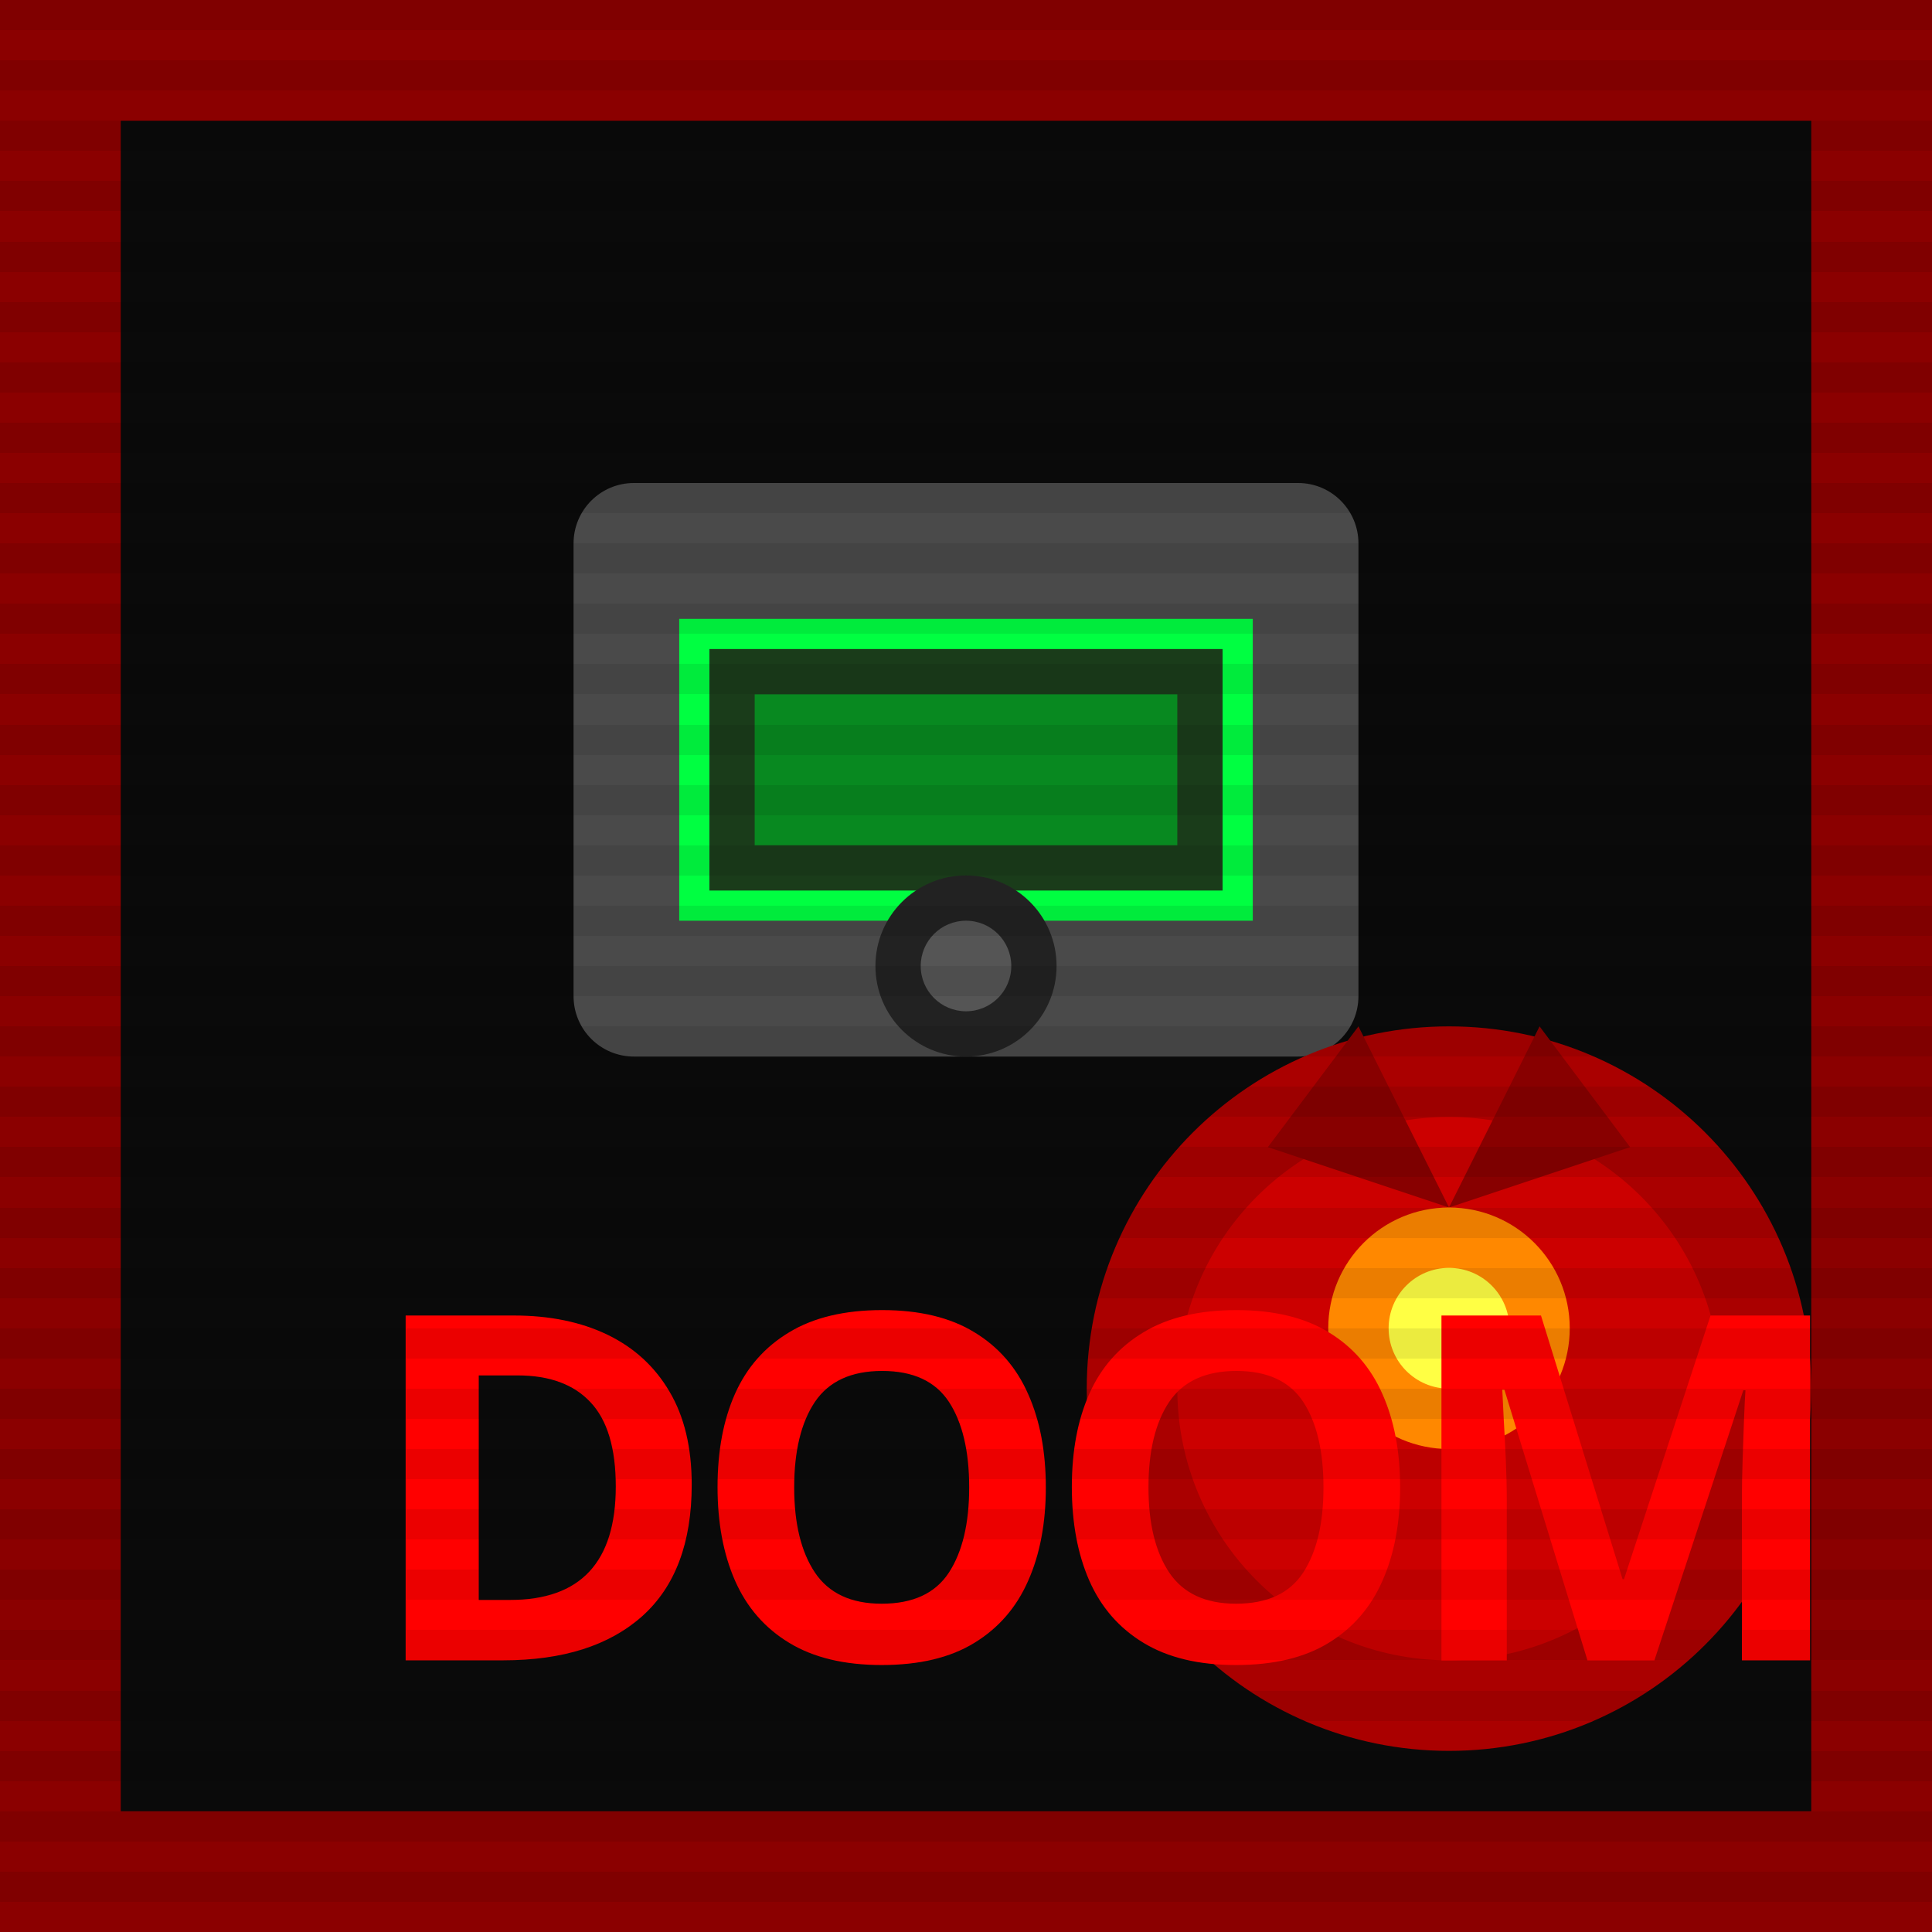
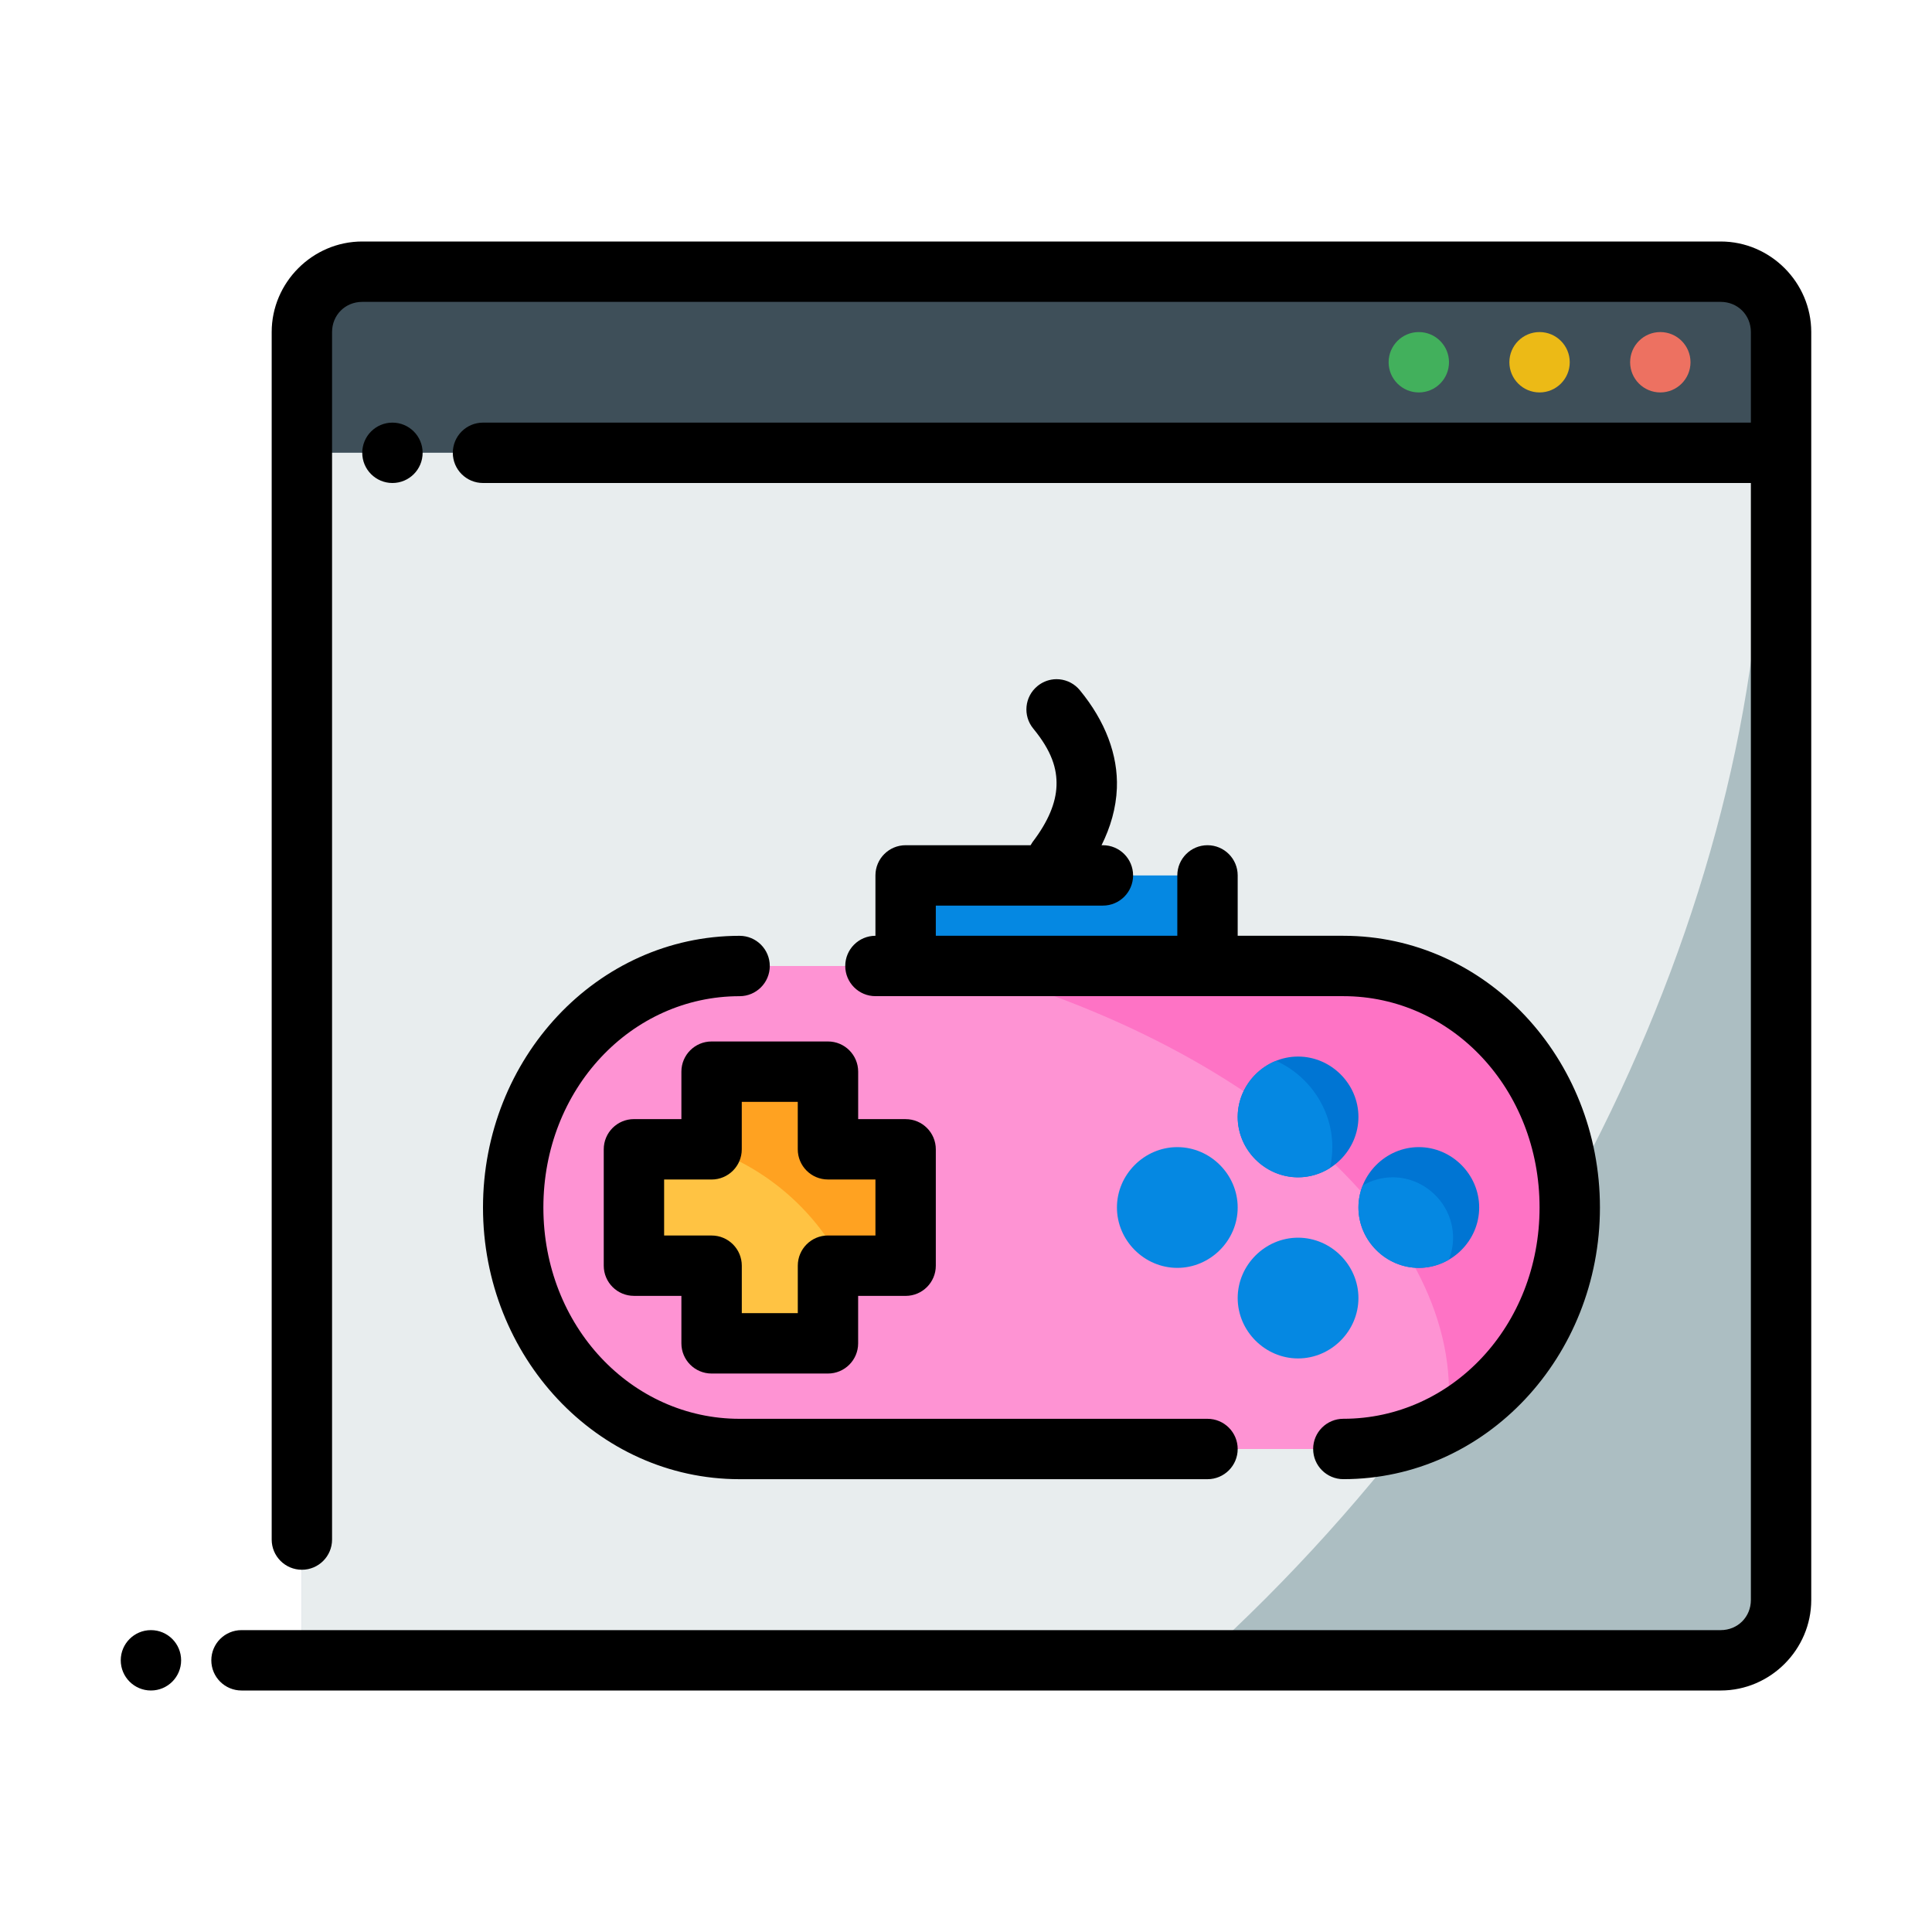
- <svg xmlns="http://www.w3.org/2000/svg" width="128" height="128" viewBox="0 0 128 128">
-   <rect width="128" height="128" fill="#0a0a0a" />
-   <rect x="4" y="4" width="120" height="120" fill="none" stroke="#8b0000" stroke-width="8" />
-   <g transform="translate(38,32)">
-     <rect x="0" y="0" width="52" height="38" rx="4" fill="#4a4a4a" />
-     <rect x="8" y="10" width="36" height="18" fill="#1a3c1a" stroke="#00ff41" stroke-width="2" />
-     <rect x="12" y="14" width="28" height="10" fill="#00aa22" opacity="0.7" />
-     <circle cx="26" cy="32" r="6" fill="#222" />
-     <circle cx="26" cy="32" r="3" fill="#555" />
+ <svg xmlns="http://www.w3.org/2000/svg" height="64" id="svg5" version="1.1" viewBox="0 0 64 64" width="64" xml:space="preserve">
+   <defs id="defs2" />
+   <g id="layer1" transform="translate(-384,-480)">
+     <path d="m 394,489 h 49 v 6 h -49 z" id="path61060" style="fill:#3e4f59;fill-opacity:1;fill-rule:evenodd;stroke-width:2;stroke-linecap:round;stroke-linejoin:round;stroke-miterlimit:4.1" />
+     <path d="m 394,495 h 49 v 40 h -49 z" id="path61062" style="fill:#acbec2;fill-opacity:1;fill-rule:evenodd;stroke-width:2;stroke-linecap:round;stroke-linejoin:round;stroke-miterlimit:4.1" />
+     <path d="m 394,495 v 40 h 29.77 a 28.484,41.393 35.599 0 0 18.625,-40 z" id="path61064" style="fill:#e8edee;fill-opacity:1;fill-rule:evenodd;stroke:none;stroke-width:2;stroke-linecap:round;stroke-linejoin:round;stroke-miterlimit:4.1" />
+     <path d="m 396,488 c -1.645,0 -3,1.355 -3,3 v 40 c 0,0.552 0.448,1 1,1 0.552,0 1,-0.448 1,-1 v -40 c 0,-0.564 0.436,-1 1,-1 h 45 c 0.564,0 1,0.436 1,1 v 3 h -42 c -0.552,0 -1,0.448 -1,1 0,0.552 0.448,1 1,1 h 42 v 37 c 0,0.564 -0.436,1 -1,1 h -49 c -0.552,0 -1,0.448 -1,1 0,0.552 0.448,1 1,1 h 49 c 1.645,0 3,-1.355 3,-3 0,-14 0,-28 0,-42 0,-1.645 -1.355,-3 -3,-3 z" id="path61066" style="color:#000000;fill:#000000;fill-rule:evenodd;stroke-linecap:round;stroke-linejoin:round;stroke-miterlimit:4.1" />
+     <path d="m 439,491 c -0.552,0 -1,0.448 -1,1 0,0.552 0.448,1 1,1 0.552,0 1,-0.448 1,-1 0,-0.552 -0.448,-1 -1,-1 z" id="path61068" style="color:#000000;fill:#ed7161;fill-opacity:1;fill-rule:evenodd;stroke-linecap:round;stroke-linejoin:round;stroke-miterlimit:4.1;-inkscape-stroke:none" />
+     <path d="m 435,491 c -0.552,0 -1,0.448 -1,1 0,0.552 0.448,1 1,1 0.552,0 1,-0.448 1,-1 0,-0.552 -0.448,-1 -1,-1 z" id="path61070" style="color:#000000;fill:#ecba16;fill-opacity:1;fill-rule:evenodd;stroke-linecap:round;stroke-linejoin:round;stroke-miterlimit:4.1;-inkscape-stroke:none" />
+     <path d="m 431,491 c -0.552,0 -1,0.448 -1,1 0,0.552 0.448,1 1,1 0.552,0 1,-0.448 1,-1 0,-0.552 -0.448,-1 -1,-1 z" id="path61072" style="color:#000000;fill:#42b05c;fill-opacity:1;fill-rule:evenodd;stroke-linecap:round;stroke-linejoin:round;stroke-miterlimit:4.1;-inkscape-stroke:none" />
+     <path d="m 389,534 a 1,1 0 0 0 -1,1 1,1 0 0 0 1,1 1,1 0 0 0 1,-1 1,1 0 0 0 -1,-1 z" id="path61074" style="color:#000000;fill:#000000;fill-rule:evenodd;stroke-linecap:round;stroke-linejoin:round;stroke-miterlimit:4.1;-inkscape-stroke:none" />
+     <path d="m 397,494 c -0.552,0 -1,0.448 -1,1 0,0.552 0.448,1 1,1 0.552,0 1,-0.448 1,-1 0,-0.552 -0.448,-1 -1,-1 z" id="path61076" style="color:#000000;fill:#000000;fill-rule:evenodd;stroke-linecap:round;stroke-linejoin:round;stroke-miterlimit:4.1;-inkscape-stroke:none" />
+     <path d="m 408.5,512 h 20 c 4.155,0 7.5,3.568 7.5,8 0,4.432 -3.345,8 -7.5,8 -6.667,0 -13.333,0 -20,0 -4.155,0 -7.5,-3.568 -7.5,-8 0,-4.432 3.345,-8 7.5,-8 z" id="rect12688" style="fill:#fe73c5;fill-opacity:1;fill-rule:evenodd;stroke:none;stroke-width:2;stroke-linecap:round;stroke-linejoin:round;stroke-miterlimit:4.1" />
+     <path d="M 408.5,512 C 404.345,512 401,515.568 401,520 c 0,4.432 3.345,8 7.5,8 h 20 c 1.239,0 2.402,-0.322 3.43,-0.885 A 21.813,12.413 10.284 0 0 415.795,512 Z" id="path39411" style="fill:#fe93d3;fill-opacity:1;fill-rule:evenodd;stroke:none;stroke-width:2;stroke-linecap:round;stroke-linejoin:round;stroke-miterlimit:4.1" />
+     <path d="M 414,509 H 424 v 3 h -10 z" id="rect14177" style="fill:#0588e2;fill-opacity:1;fill-rule:evenodd;stroke:none;stroke-width:2;stroke-linecap:round;stroke-linejoin:round;stroke-miterlimit:4.1" />
+     <path d="m 407.572,515.5 v 2.572 H 405 v 3.855 h 2.572 V 524.5 h 3.855 v -2.572 H 414 v -3.855 h -2.572 V 515.5 Z" id="rect17135" style="fill:none;fill-opacity:1;fill-rule:evenodd;stroke:none;stroke-width:2;stroke-linecap:round;stroke-linejoin:round;stroke-miterlimit:4.1" />
+     <path d="m 407.572,515.5 v 2.572 H 405 v 3.855 h 2.572 V 524.5 h 3.855 v -2.572 H 414 v -3.855 h -2.572 V 515.5 Z" id="path4888" style="fill:#ffa221;fill-opacity:1;fill-rule:evenodd;stroke:none;stroke-width:2;stroke-linecap:round;stroke-linejoin:round;stroke-miterlimit:4.1" />
+     <path d="m 418.9,502.504 c -0.197,0.02 -0.383,0.099 -0.535,0.225 -0.426,0.351 -0.487,0.98 -0.137,1.406 0.614,0.746 0.791,1.334 0.77,1.898 -0.021,0.564 -0.272,1.178 -0.793,1.861 -0.024,0.034 -0.045,0.069 -0.065,0.105 H 414 c -0.552,6e-5 -1,0.448 -1,1 v 2 c -0.552,0 -1,0.448 -1,1 0,0.552 0.448,1 1,1 5.167,0 10.333,0 15.5,0 3.583,0 6.5,3.071 6.5,7 0,3.929 -2.917,7 -6.5,7 -0.552,0 -1,0.448 -1,1 0,0.552 0.448,1 1,1 4.727,0 8.5,-4.065 8.5,-9 0,-4.935 -3.773,-9 -8.5,-9 H 425 v -2 c 0,-0.552 -0.448,-1 -1,-1 -0.552,0 -1,0.448 -1,1 v 2 h -8 v -1 h 5.535 c 0.552,0 1,-0.448 1,-1 0,-0.552 -0.448,-1 -1,-1 h -0.045 c 0.295,-0.594 0.482,-1.224 0.508,-1.891 0.042,-1.098 -0.383,-2.219 -1.227,-3.244 -0.168,-0.205 -0.411,-0.335 -0.676,-0.361 -0.065,-0.006 -0.13,-0.006 -0.195,0 z M 408.5,511 c -4.727,0 -8.5,4.065 -8.5,9 0,4.935 3.773,9 8.5,9 H 424 c 0.552,0 1,-0.448 1,-1 0,-0.552 -0.448,-1 -1,-1 h -15.5 c -3.583,0 -6.5,-3.071 -6.5,-7 0,-3.929 2.917,-7 6.5,-7 0.552,0 1,-0.448 1,-1 0,-0.552 -0.448,-1 -1,-1 z" id="path18252" style="color:#000000;fill:#000000;fill-rule:evenodd;stroke-linecap:round;stroke-linejoin:round;stroke-miterlimit:4.1" />
+     <path d="m 405,518.072 v 3.855 h 2.572 V 524.5 h 3.855 v -2.572 h 0.516 a 7.947,7.906 0 0 0 -4.371,-3.855 z" id="path39548" style="fill:#ffc343;fill-opacity:1;fill-rule:evenodd;stroke:none;stroke-width:2;stroke-linecap:round;stroke-linejoin:round;stroke-miterlimit:4.1" />
+     <path d="m 407.572,514.5 a 1,1 0 0 0 -1,1 v 1.572 H 405 a 1,1 0 0 0 -1,1 v 3.855 a 1,1 0 0 0 1,1 h 1.572 V 524.5 a 1,1 0 0 0 1,1 h 3.855 a 1,1 0 0 0 1,-1 v -1.572 H 414 a 1,1 0 0 0 1,-1 v -3.855 a 1,1 0 0 0 -1,-1 h -1.572 V 515.5 a 1,1 0 0 0 -1,-1 z m 1,2 h 1.855 v 1.572 a 1,1 0 0 0 1,1 H 413 v 1.855 h -1.572 a 1,1 0 0 0 -1,1 V 523.5 h -1.855 v -1.572 a 1,1 0 0 0 -1,-1 H 406 v -1.855 h 1.572 a 1,1 0 0 0 1,-1 z" id="path4890" style="color:#000000;fill:#000000;fill-rule:evenodd;stroke-linecap:round;stroke-linejoin:round;stroke-miterlimit:4.1;-inkscape-stroke:none" />
+     <path d="m 427,515 c -1.093,0 -2,0.907 -2,2 0,1.093 0.907,2 2,2 1.093,0 2,-0.907 2,-2 0,-1.093 -0.907,-2 -2,-2 z" id="path17142" style="color:#000000;fill:#0075d3;fill-opacity:1;fill-rule:evenodd;stroke-linecap:round;stroke-linejoin:round;stroke-miterlimit:4.1" />
+     <path d="m 427,521 c -1.093,0 -2,0.907 -2,2 0,1.093 0.907,2 2,2 1.093,0 2,-0.907 2,-2 0,-1.093 -0.907,-2 -2,-2 z" id="circle17144" style="color:#000000;fill:#0588e2;fill-opacity:1;fill-rule:evenodd;stroke-linecap:round;stroke-linejoin:round;stroke-miterlimit:4.1;-inkscape-stroke:none" />
+     <path d="m 431,518 c -1.093,0 -2,0.907 -2,2 0,1.093 0.907,2 2,2 1.093,0 2,-0.907 2,-2 0,-1.093 -0.907,-2 -2,-2 z" id="circle17146" style="color:#000000;fill:#0075d3;fill-opacity:1;fill-rule:evenodd;stroke-linecap:round;stroke-linejoin:round;stroke-miterlimit:4.1;-inkscape-stroke:none" />
+     <path d="m 423,518 c -1.093,0 -2,0.907 -2,2 0,1.093 0.907,2 2,2 1.093,0 2,-0.907 2,-2 0,-1.093 -0.907,-2 -2,-2 z" id="circle17148" style="color:#000000;fill:#0588e2;fill-opacity:1;fill-rule:evenodd;stroke-linecap:round;stroke-linejoin:round;stroke-miterlimit:4.1;-inkscape-stroke:none" />
+     <path d="M 426.27,515.141 C 425.531,515.436 425,516.164 425,517 c 0,1.093 0.907,2 2,2 0.385,0 0.747,-0.113 1.055,-0.307 0.052,-0.223 0.08,-0.456 0.08,-0.693 0,-1.262 -0.773,-2.366 -1.865,-2.859 z" id="path39613" style="color:#000000;fill:#0588e2;fill-opacity:1;fill-rule:evenodd;stroke-width:1;stroke-linecap:round;stroke-linejoin:round;stroke-miterlimit:4.1" />
+     <path d="m 430.135,519 c -0.361,0 -0.7,0.1 -0.994,0.271 C 429.05,519.498 429,519.744 429,520 c 0,1.093 0.907,2 2,2 0.361,0 0.7,-0.1 0.994,-0.271 0.09,-0.226 0.141,-0.472 0.141,-0.729 0,-1.093 -0.907,-2 -2,-2 z" id="path39726" style="color:#000000;fill:#0588e2;fill-opacity:1;fill-rule:evenodd;stroke-linecap:round;stroke-linejoin:round;stroke-miterlimit:4.1;-inkscape-stroke:none" />
  </g>
-   <g transform="translate(72,68)">
-     <circle cx="24" cy="24" r="24" fill="#a00" />
-     <circle cx="24" cy="24" r="18" fill="#c00" />
-     <polygon points="12,8 18,0 24,12" fill="#800" />
-     <polygon points="36,8 30,0 24,12" fill="#800" />
-     <circle cx="24" cy="20" r="8" fill="#ff8800" />
-     <circle cx="24" cy="20" r="4" fill="#ffff44" />
-   </g>
-   <g font-family="Arial Black, sans-serif" fill="#ff0000" font-weight="bold">
-     <text x="24" y="110" font-size="32" letter-spacing="-2">DOOM</text>
-   </g>
-   <rect width="128" height="128" fill="url(#scan)" opacity="0.08" />
-   <defs>
-     <pattern id="scan" width="100%" height="4" patternUnits="userSpaceOnUse">
-       <rect width="100%" height="2" fill="#000" />
-     </pattern>
-   </defs>
</svg>
